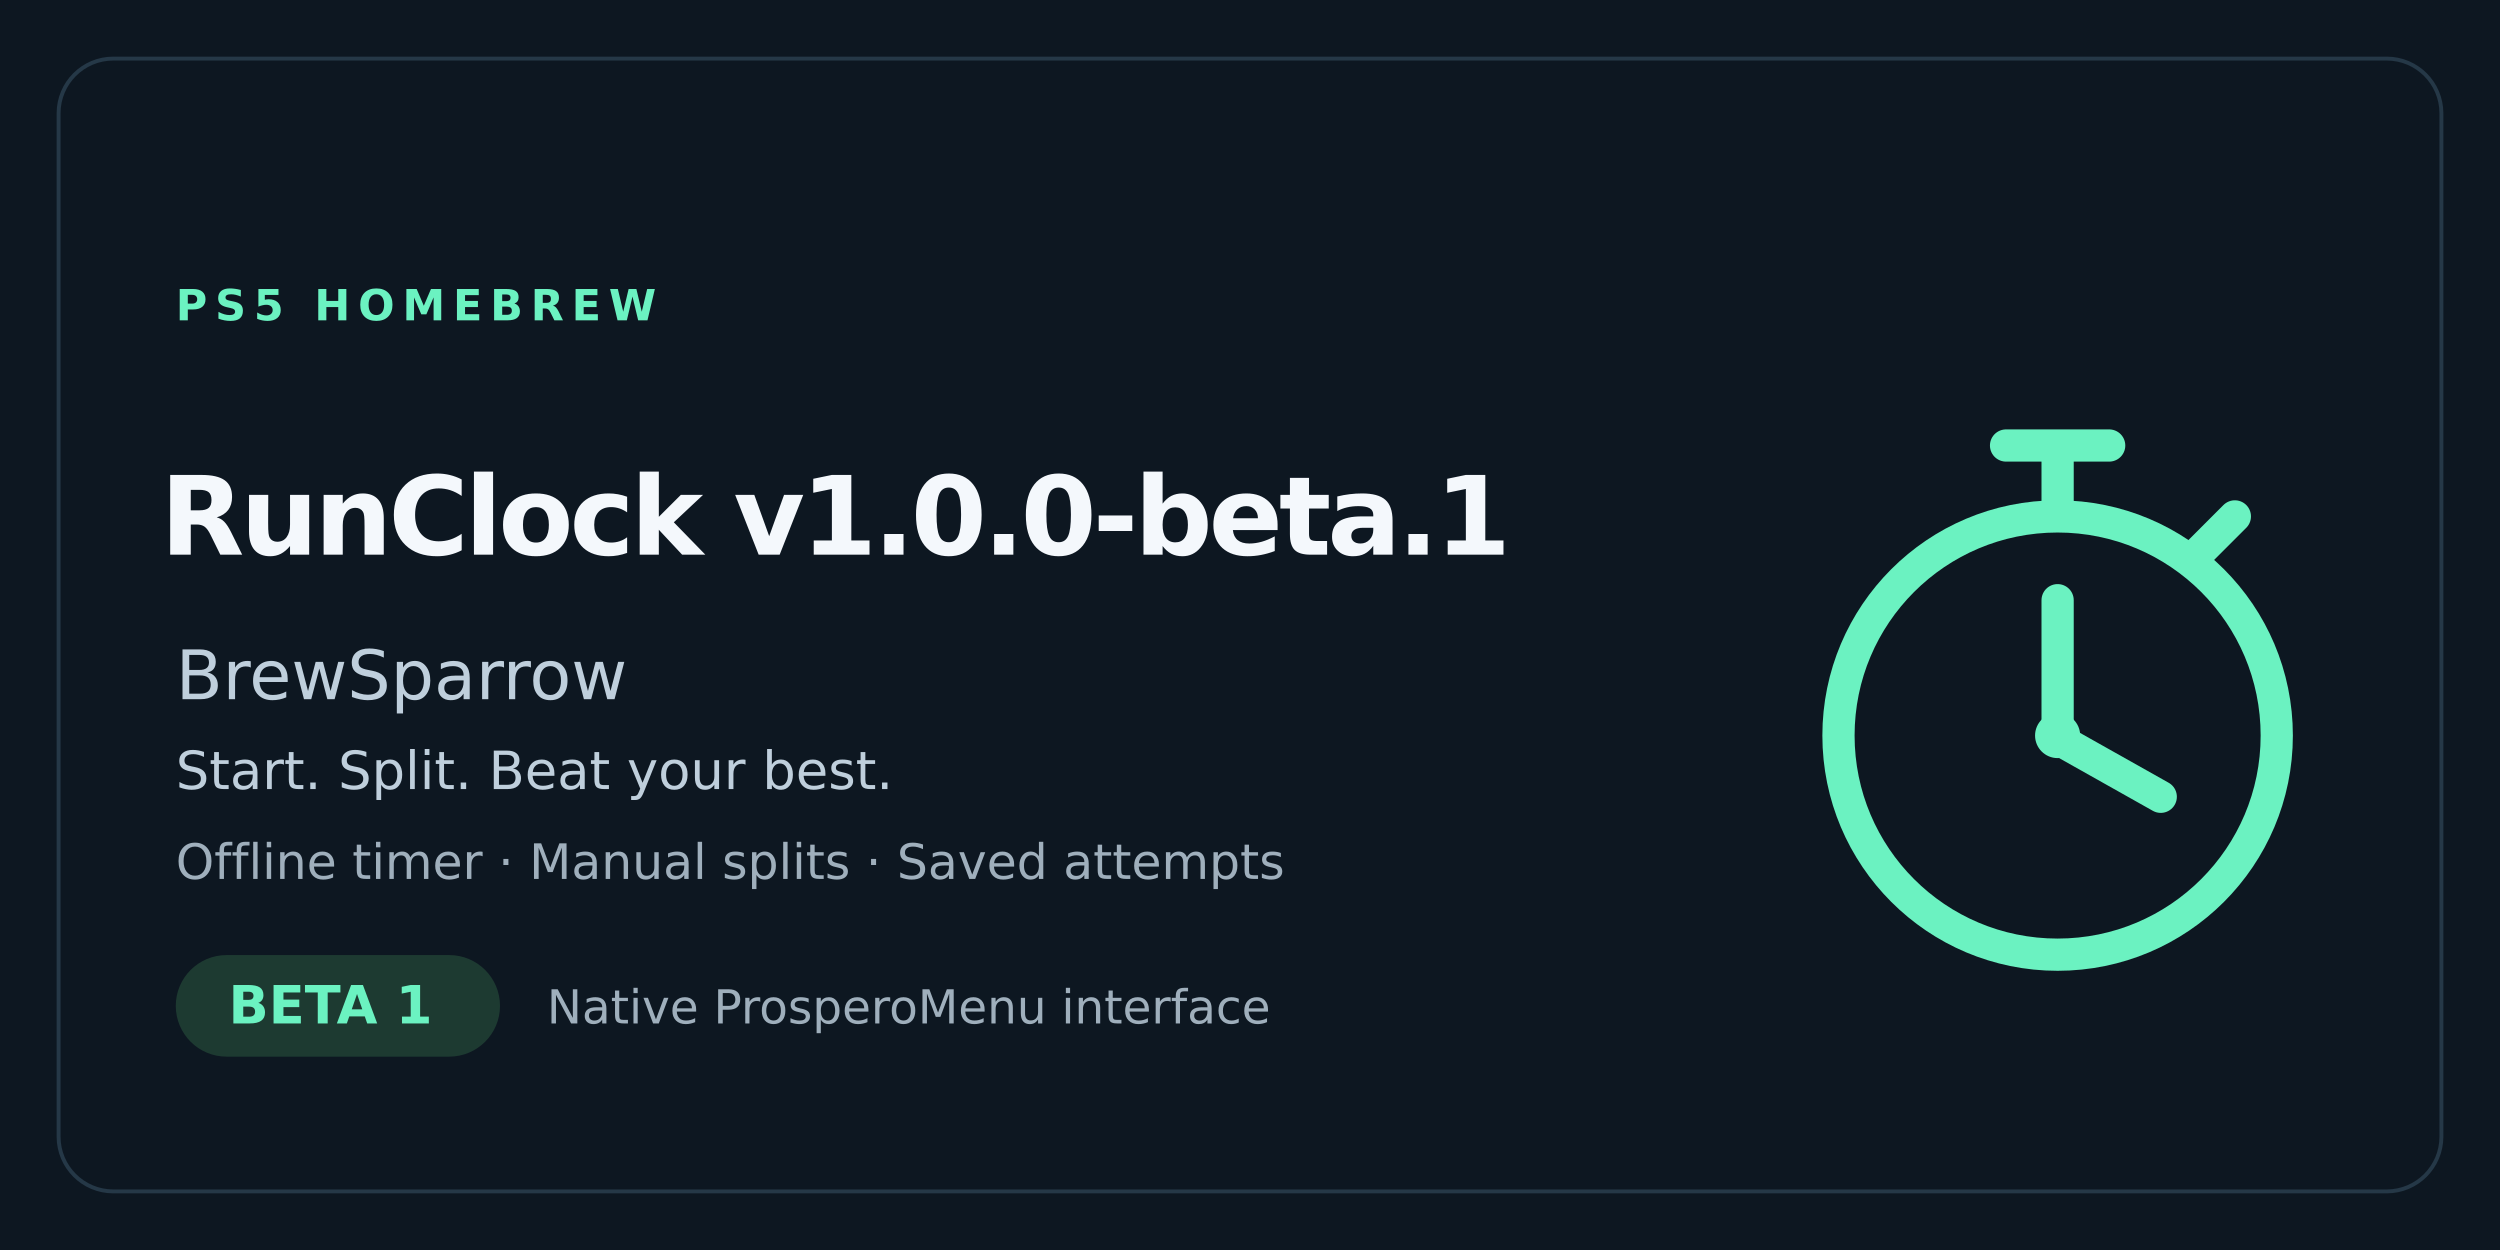
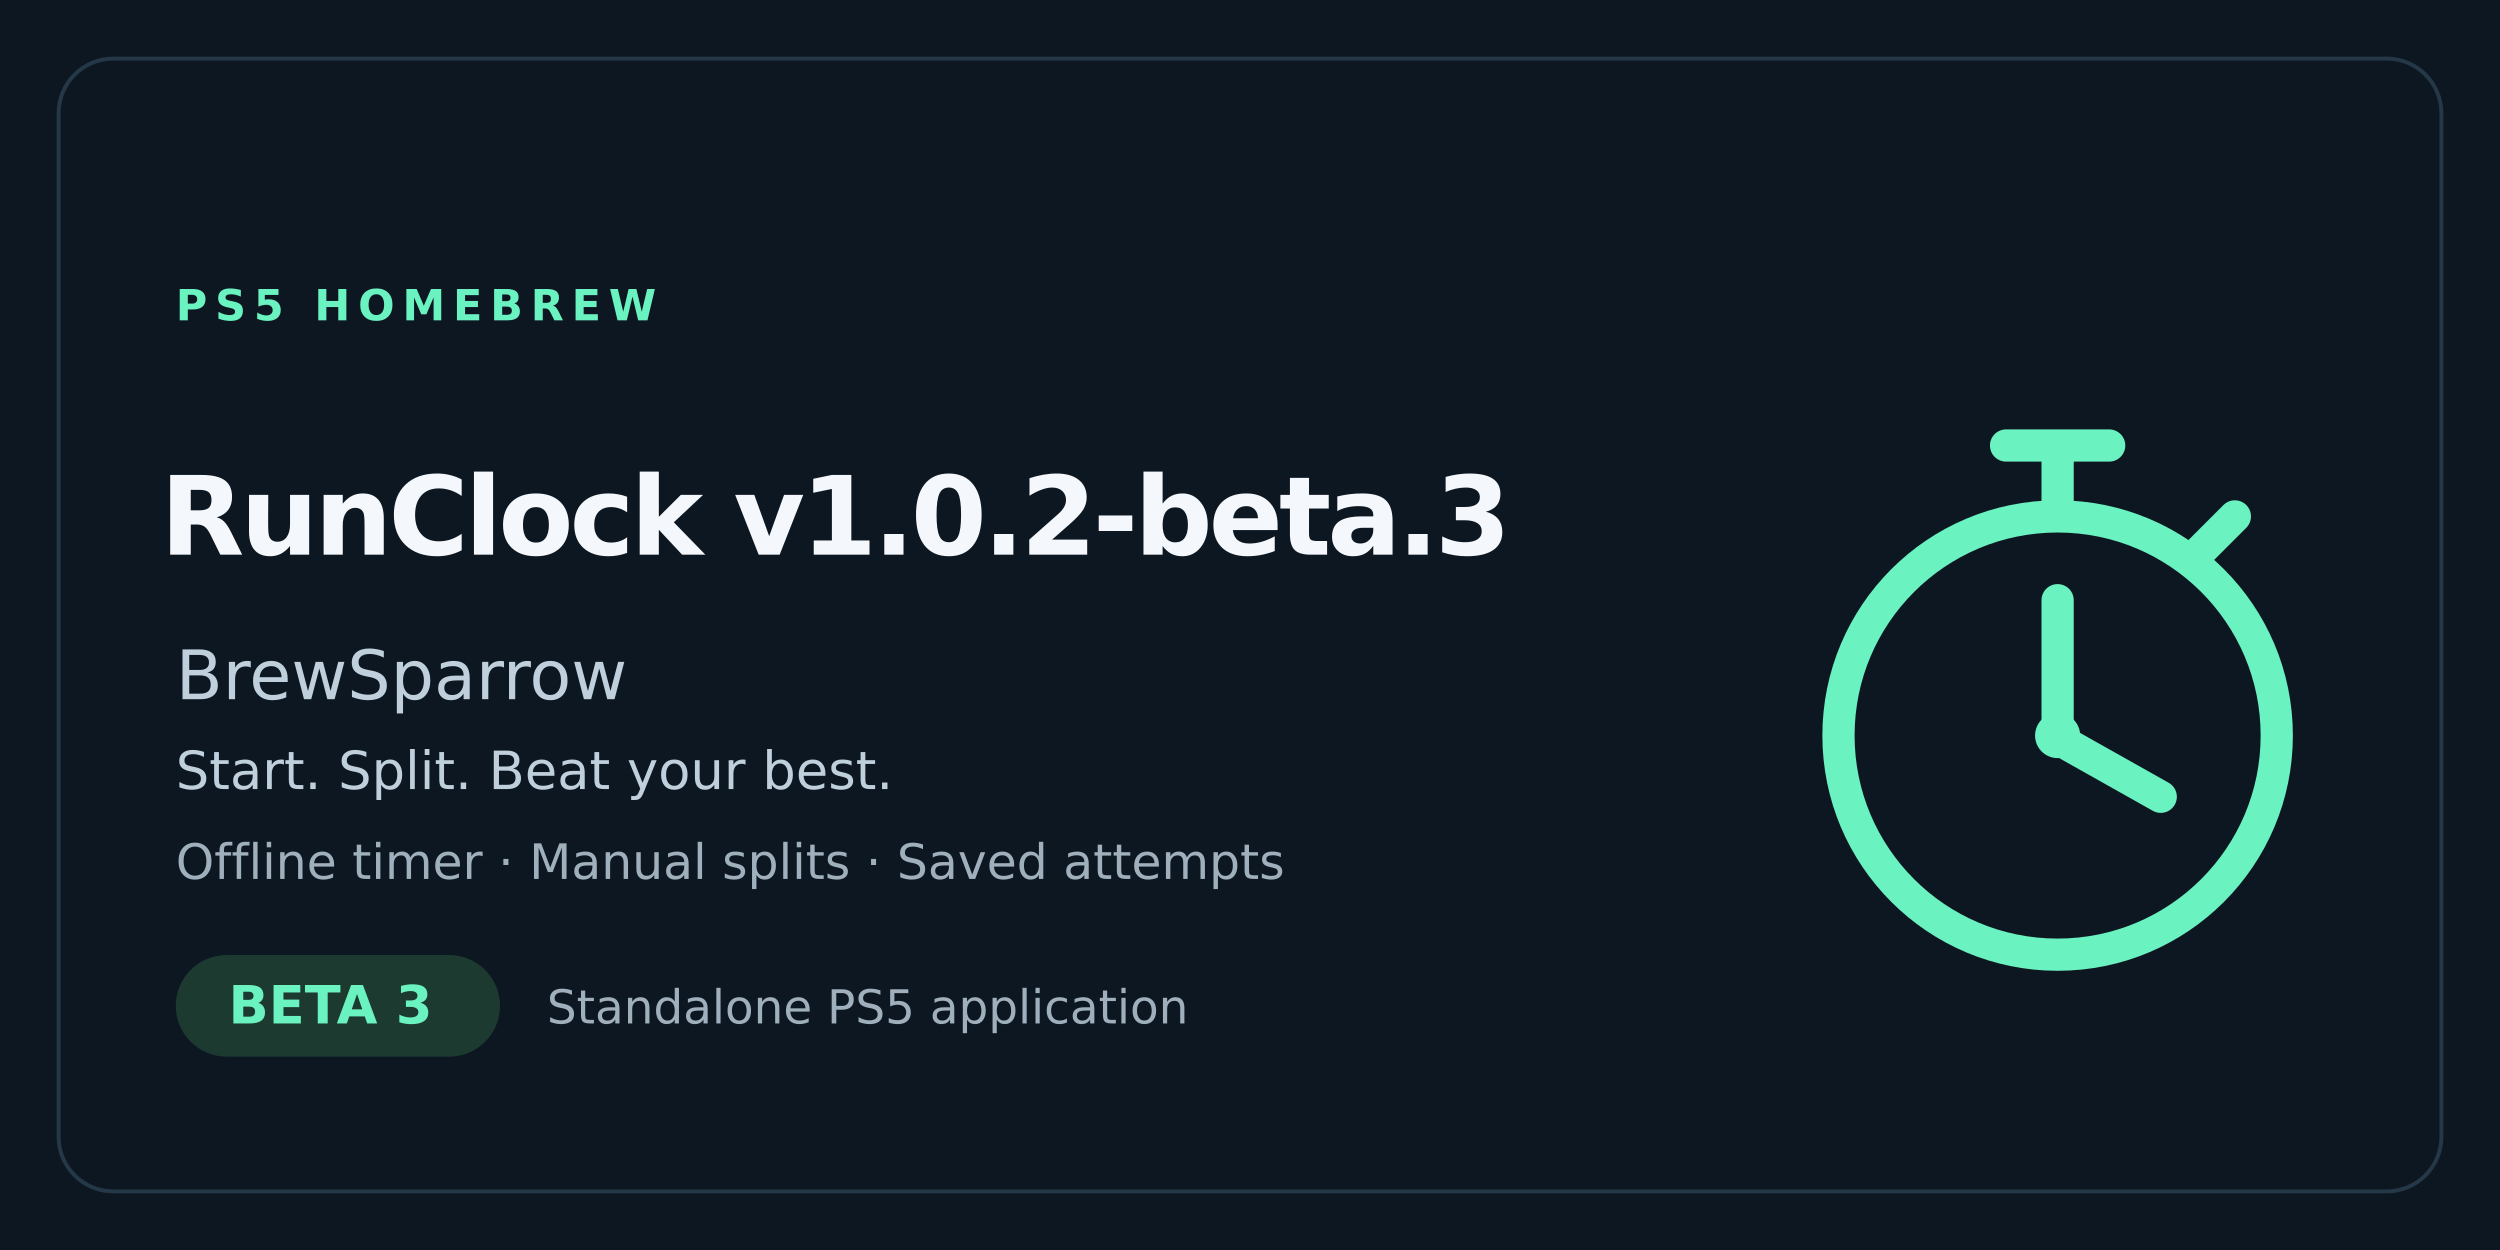
<svg xmlns="http://www.w3.org/2000/svg" width="1280" height="640" viewBox="0 0 1280 640">
  <rect width="1280" height="640" fill="#0D1721" />
  <rect x="30" y="30" width="1220" height="580" rx="28" fill="none" stroke="#253847" stroke-width="2" />
  <g transform="translate(905 205) scale(1.65)">
    <g fill="none" stroke="#6BF2C1" stroke-width="10" stroke-linecap="round" stroke-linejoin="round">
      <path d="M74 14h32m-16 0v18m43 16 12-12" />
      <circle cx="90" cy="104" r="68" />
      <path d="M90 62v43l32 18" />
    </g>
    <circle cx="90" cy="104" r="7" fill="#6BF2C1" />
  </g>
  <text x="90" y="164" fill="#6BF2C1" font-family="DejaVu Sans,sans-serif" font-size="22" font-weight="700" letter-spacing="4">PS5 HOMEBREW</text>
-   <text x="82" y="284" fill="#F4F8FC" font-family="DejaVu Sans,sans-serif" font-size="56" font-weight="700" letter-spacing="-2">RunClock v1.0.0-beta.1</text>
+   <text x="82" y="284" fill="#F4F8FC" font-family="DejaVu Sans,sans-serif" font-size="56" font-weight="700" letter-spacing="-2">RunClock v1.0.2-beta.3</text>
  <text x="90" y="358" fill="#BFCFDC" font-family="DejaVu Sans,sans-serif" font-size="35">BrewSparrow</text>
  <text x="90" y="404" fill="#BFCFDC" font-family="DejaVu Sans,sans-serif" font-size="27">Start. Split. Beat your best.</text>
  <text x="90" y="450" fill="#9FAFBC" font-family="DejaVu Sans,sans-serif" font-size="25">Offline timer · Manual splits · Saved attempts</text>
  <rect x="90" y="489" width="166" height="52" rx="26" fill="#1D3A31" />
-   <text x="117" y="524" fill="#6BF2C1" font-family="DejaVu Sans,sans-serif" font-size="27" font-weight="700">BETA 1</text>
-   <text x="280" y="524" fill="#9FAFBC" font-family="DejaVu Sans,sans-serif" font-size="24">Native ProsperoMenu interface</text>
+   <text x="117" y="524" fill="#6BF2C1" font-family="DejaVu Sans,sans-serif" font-size="27" font-weight="700">BETA 3</text>
+   <text x="280" y="524" fill="#9FAFBC" font-family="DejaVu Sans,sans-serif" font-size="24">Standalone PS5 application</text>
</svg>
